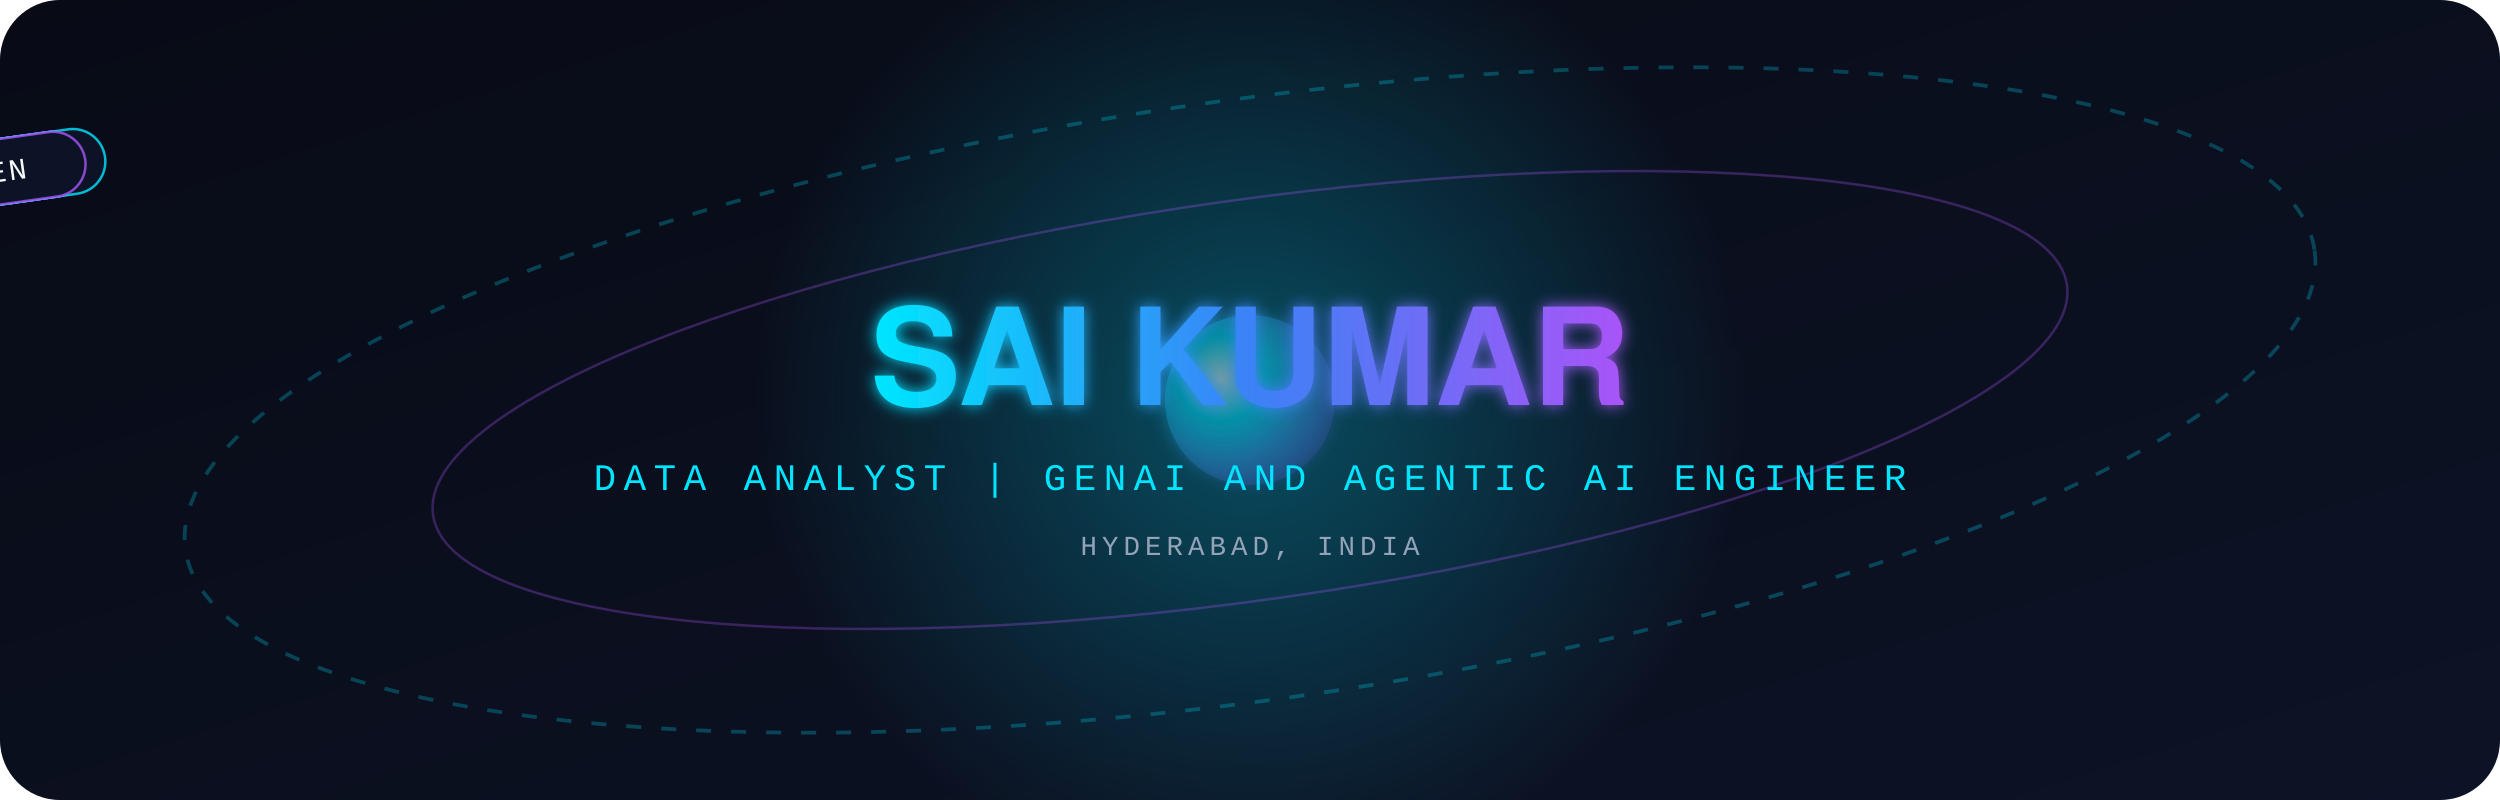
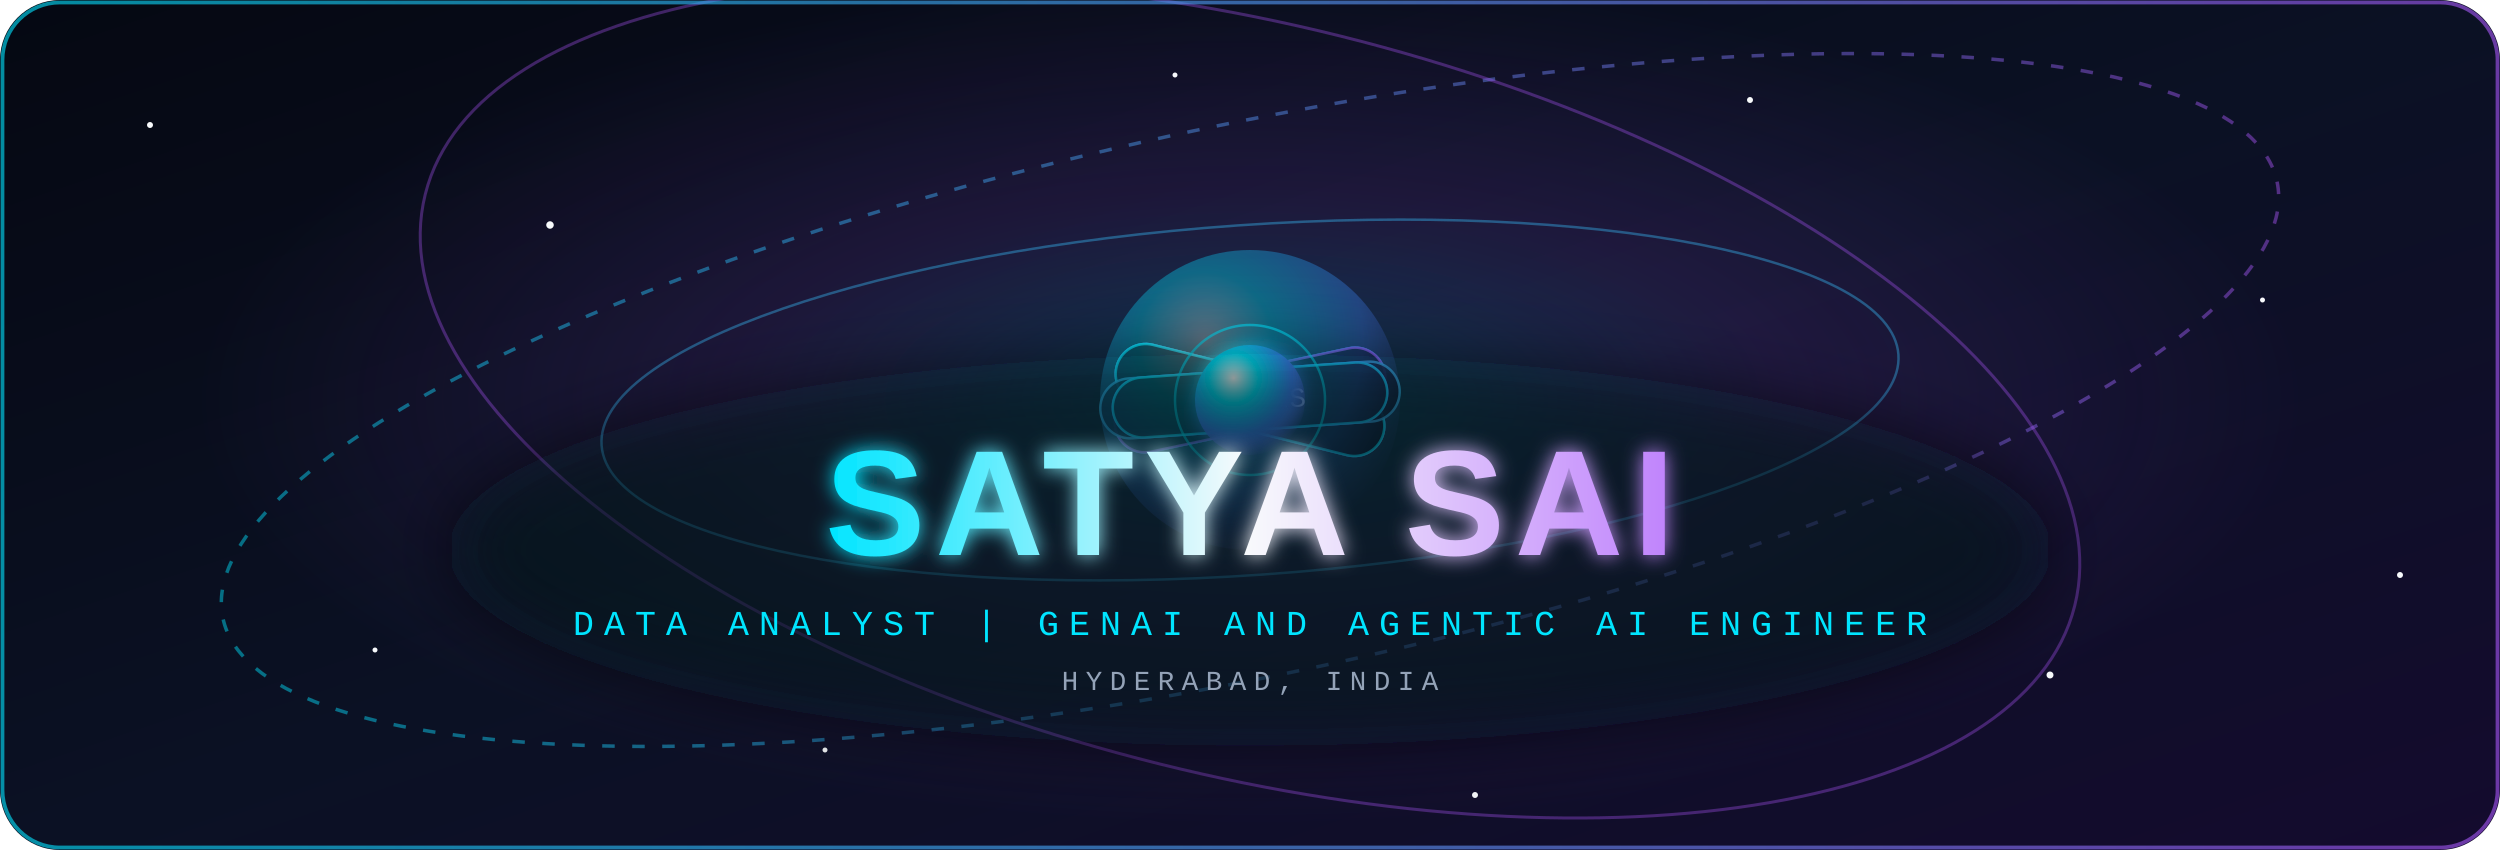
- <svg xmlns="http://www.w3.org/2000/svg" viewBox="0 0 1000 320" width="1000" height="320">
+ <svg xmlns="http://www.w3.org/2000/svg" viewBox="0 0 1000 340" width="1000" height="340">
  <defs>
    <linearGradient id="bg" x1="0" y1="0" x2="1" y2="1">
-       <stop offset="0" stop-color="#080B16" />
-       <stop offset="1" stop-color="#0D1326" />
+       <stop offset="0" stop-color="#050812" />
+       <stop offset="0.5" stop-color="#0B1124" />
+       <stop offset="1" stop-color="#140B2E" />
    </linearGradient>
-     <linearGradient id="accent" x1="0" y1="0" x2="1" y2="0">
+     <radialGradient id="nebula" cx="0.5" cy="0.5" r="0.5">
+       <stop offset="0" stop-color="#00E5FF" stop-opacity="0.22" />
+       <stop offset="0.5" stop-color="#A855F7" stop-opacity="0.12" />
+       <stop offset="1" stop-color="#A855F7" stop-opacity="0" />
+     </radialGradient>
+     <radialGradient id="orb" cx="0.35" cy="0.3" r="0.75">
+       <stop offset="0" stop-color="#FFFFFF" />
+       <stop offset="0.3" stop-color="#00E5FF" />
+       <stop offset="0.7" stop-color="#3B82F6" />
+       <stop offset="1" stop-color="#6366F1" stop-opacity="0" />
+     </radialGradient>
+     <linearGradient id="title" x1="0" y1="0" x2="1" y2="0">
      <stop offset="0" stop-color="#00E5FF" />
-       <stop offset="0.5" stop-color="#3B82F6" />
+       <stop offset="0.5" stop-color="#F8FAFC" />
+       <stop offset="1" stop-color="#C084FC" />
+     </linearGradient>
+     <linearGradient id="ring" x1="0" y1="0" x2="1" y2="0">
+       <stop offset="0" stop-color="#00E5FF" />
      <stop offset="1" stop-color="#A855F7" />
    </linearGradient>
-     <radialGradient id="core" cx="0.35" cy="0.35" r="0.7">
-       <stop offset="0" stop-color="#F8FAFC" />
-       <stop offset="0.35" stop-color="#00E5FF" />
-       <stop offset="1" stop-color="#6366F1" stop-opacity="0.4" />
-     </radialGradient>
-     <radialGradient id="halo">
-       <stop offset="0" stop-color="#00E5FF" stop-opacity="0.3" />
-       <stop offset="1" stop-color="#00E5FF" stop-opacity="0" />
-     </radialGradient>
-     <filter id="glow" x="-50%" y="-50%" width="200%" height="200%">
-       <feGaussianBlur stdDeviation="3" result="blur" />
+     <linearGradient id="sheen" x1="0" y1="0" x2="1" y2="0">
+       <stop offset="0" stop-color="#FFFFFF" stop-opacity="0" />
+       <stop offset="0.5" stop-color="#FFFFFF" stop-opacity="0.12" />
+       <stop offset="1" stop-color="#FFFFFF" stop-opacity="0" />
+     </linearGradient>
+     <filter id="bloom" x="-50%" y="-50%" width="200%" height="200%">
+       <feGaussianBlur stdDeviation="4" result="blur" />
      <feMerge>
        <feMergeNode in="blur" />
        <feMergeNode in="SourceGraphic" />
      </feMerge>
    </filter>
-     <path id="outer" d="M70,160 a430,120 0 1,0 860,0 a430,120 0 1,0 -860,0" />
-     <path id="inner" d="M170,160 a330,80 0 1,0 660,0 a330,80 0 1,0 -660,0" />
+     <filter id="soft" x="-50%" y="-50%" width="200%" height="200%">
+       <feGaussianBlur stdDeviation="14" />
+     </filter>
+     <clipPath id="frame">
+       <rect width="1000" height="340" rx="24" />
+     </clipPath>
+     <path id="o1" d="M-420,0 a420,110 0 1,0 840,0 a420,110 0 1,0 -840,0" />
+     <path id="o2" d="M-340,0 a340,150 0 1,0 680,0 a340,150 0 1,0 -680,0" />
+     <path id="o3" d="M-260,0 a260,70 0 1,0 520,0 a260,70 0 1,0 -520,0" />
  </defs>
-   <rect width="1000" height="320" rx="24" fill="url(#bg)" />
-   <circle cx="500" cy="160" r="200" fill="url(#halo)">
-     <animate attributeName="r" values="190;210;190" dur="6s" repeatCount="indefinite" />
-   </circle>
-   <g transform="rotate(-8 500 160)">
-     <ellipse cx="500" cy="160" rx="430" ry="120" fill="none" stroke="#00E5FF" stroke-opacity="0.25" stroke-width="1.5" stroke-dasharray="6 8" />
-     <ellipse cx="500" cy="160" rx="330" ry="80" fill="none" stroke="#A855F7" stroke-opacity="0.3" stroke-width="1" />
-     <circle cx="500" cy="160" r="34" fill="url(#core)" opacity="0.45" filter="url(#glow)">
-       <animate attributeName="r" values="32;38;32" dur="4s" repeatCount="indefinite" />
+   <rect width="1000" height="340" rx="24" fill="url(#bg)" />
+   <ellipse cx="500" cy="160" rx="420" ry="170" fill="url(#nebula)">
+     <animate attributeName="rx" values="400;440;400" dur="8s" repeatCount="indefinite" />
+   </ellipse>
+   <g fill="#F8FAFC">
+     <circle cx="60" cy="50" r="1.2">
+       <animate attributeName="opacity" values="0.2;1;0.2" dur="3s" repeatCount="indefinite" />
    </circle>
-     <g>
-       <animateMotion dur="26s" repeatCount="indefinite" begin="0s">
-         <mpath href="#outer" />
-       </animateMotion>
-       <rect x="-52" y="-13" width="104" height="26" rx="13" fill="#0D1326" stroke="#00E5FF" stroke-opacity="0.8" />
-       <text y="4" text-anchor="middle" font-family="Consolas, Courier New, monospace" font-size="12" fill="#F8FAFC" letter-spacing="1">PYTHON</text>
-     </g>
-     <g>
-       <animateMotion dur="26s" repeatCount="indefinite" begin="-6.5s">
-         <mpath href="#outer" />
-       </animateMotion>
-       <rect x="-52" y="-13" width="104" height="26" rx="13" fill="#0D1326" stroke="#3B82F6" stroke-opacity="0.8" />
-       <text y="4" text-anchor="middle" font-family="Consolas, Courier New, monospace" font-size="12" fill="#F8FAFC" letter-spacing="1">SQL</text>
-     </g>
-     <g>
-       <animateMotion dur="26s" repeatCount="indefinite" begin="-13s">
-         <mpath href="#outer" />
-       </animateMotion>
-       <rect x="-52" y="-13" width="104" height="26" rx="13" fill="#0D1326" stroke="#A855F7" stroke-opacity="0.8" />
-       <text y="4" text-anchor="middle" font-family="Consolas, Courier New, monospace" font-size="12" fill="#F8FAFC" letter-spacing="1">POWER BI</text>
-     </g>
-     <g>
-       <animateMotion dur="26s" repeatCount="indefinite" begin="-19.5s">
-         <mpath href="#outer" />
-       </animateMotion>
-       <rect x="-52" y="-13" width="104" height="26" rx="13" fill="#0D1326" stroke="#6366F1" stroke-opacity="0.8" />
-       <text y="4" text-anchor="middle" font-family="Consolas, Courier New, monospace" font-size="12" fill="#F8FAFC" letter-spacing="1">TABLEAU</text>
-     </g>
-     <g>
-       <animateMotion dur="20s" repeatCount="indefinite" begin="0s">
-         <mpath href="#inner" />
-       </animateMotion>
-       <rect x="-42" y="-13" width="84" height="26" rx="13" fill="#0D1326" stroke="#22D3EE" stroke-opacity="0.8" />
-       <text y="4" text-anchor="middle" font-family="Consolas, Courier New, monospace" font-size="12" fill="#F8FAFC" letter-spacing="1">RAG</text>
-     </g>
-     <g>
-       <animateMotion dur="20s" repeatCount="indefinite" begin="-6.67s">
-         <mpath href="#inner" />
-       </animateMotion>
-       <rect x="-60" y="-13" width="120" height="26" rx="13" fill="#0D1326" stroke="#00E5FF" stroke-opacity="0.8" />
-       <text y="4" text-anchor="middle" font-family="Consolas, Courier New, monospace" font-size="12" fill="#F8FAFC" letter-spacing="1">LANGCHAIN</text>
-     </g>
-     <g>
-       <animateMotion dur="20s" repeatCount="indefinite" begin="-13.33s">
-         <mpath href="#inner" />
-       </animateMotion>
-       <rect x="-52" y="-13" width="104" height="26" rx="13" fill="#0D1326" stroke="#A855F7" stroke-opacity="0.8" />
-       <text y="4" text-anchor="middle" font-family="Consolas, Courier New, monospace" font-size="12" fill="#F8FAFC" letter-spacing="1">AUTOGEN</text>
-     </g>
-     <circle r="2.5" fill="#00E5FF" filter="url(#glow)">
-       <animateMotion dur="14s" repeatCount="indefinite" begin="0s">
-         <mpath href="#outer" />
-       </animateMotion>
+     <circle cx="150" cy="260" r="1">
+       <animate attributeName="opacity" values="0.3;1;0.3" dur="4s" begin="-1s" repeatCount="indefinite" />
    </circle>
-     <circle r="2" fill="#A855F7" filter="url(#glow)">
-       <animateMotion dur="14s" repeatCount="indefinite" begin="-4.6s">
-         <mpath href="#outer" />
-       </animateMotion>
+     <circle cx="220" cy="90" r="1.5">
+       <animate attributeName="opacity" values="0.2;0.9;0.2" dur="5s" begin="-2s" repeatCount="indefinite" />
    </circle>
-     <circle r="2" fill="#00E5FF" filter="url(#glow)">
-       <animateMotion dur="11s" repeatCount="indefinite" begin="-2s">
-         <mpath href="#inner" />
-       </animateMotion>
+     <circle cx="330" cy="300" r="1">
+       <animate attributeName="opacity" values="0.3;1;0.3" dur="3.5s" repeatCount="indefinite" />
    </circle>
-     <circle r="2" fill="#A855F7" filter="url(#glow)">
-       <animateMotion dur="11s" repeatCount="indefinite" begin="-7.3s">
-         <mpath href="#inner" />
-       </animateMotion>
+     <circle cx="700" cy="40" r="1.2">
+       <animate attributeName="opacity" values="0.2;1;0.2" dur="4.5s" begin="-3s" repeatCount="indefinite" />
+     </circle>
+     <circle cx="820" cy="270" r="1.4">
+       <animate attributeName="opacity" values="0.2;0.9;0.2" dur="3s" begin="-1.5s" repeatCount="indefinite" />
+     </circle>
+     <circle cx="905" cy="120" r="1">
+       <animate attributeName="opacity" values="0.3;1;0.3" dur="5s" repeatCount="indefinite" />
+     </circle>
+     <circle cx="960" cy="230" r="1.2">
+       <animate attributeName="opacity" values="0.2;1;0.2" dur="4s" begin="-2.5s" repeatCount="indefinite" />
+     </circle>
+     <circle cx="470" cy="30" r="1">
+       <animate attributeName="opacity" values="0.3;1;0.3" dur="3.8s" repeatCount="indefinite" />
+     </circle>
+     <circle cx="590" cy="318" r="1.2">
+       <animate attributeName="opacity" values="0.2;0.9;0.2" dur="4.2s" begin="-1s" repeatCount="indefinite" />
    </circle>
  </g>
-   <text x="500" y="162" text-anchor="middle" font-family="Segoe UI, Helvetica, Arial, sans-serif" font-size="54" font-weight="800" fill="url(#accent)" filter="url(#glow)">
-     SAI KUMAR
-   </text>
-   <text x="500" y="196" text-anchor="middle" font-family="Consolas, Courier New, monospace" font-size="15" fill="#00E5FF" letter-spacing="3">DATA ANALYST | GENAI AND AGENTIC AI ENGINEER</text>
-   <text x="500" y="222" text-anchor="middle" font-family="Consolas, Courier New, monospace" font-size="11" fill="#94A3B8" letter-spacing="2">HYDERABAD, INDIA</text>
-   <line x1="380" y1="236" x2="620" y2="236" stroke="url(#accent)" stroke-width="1.5">
-     <animate attributeName="stroke-opacity" values="0.3;1;0.3" dur="4s" repeatCount="indefinite" />
-   </line>
+   <g transform="translate(500 160)">
+     <g transform="rotate(-12)">
+       <ellipse rx="420" ry="110" fill="none" stroke="url(#ring)" stroke-opacity="0.45" stroke-width="1.4" stroke-dasharray="5 7" />
+       <circle r="3.5" fill="#00E5FF" filter="url(#bloom)">
+         <animateMotion dur="22s" repeatCount="indefinite">
+           <mpath href="#o1" />
+         </animateMotion>
+       </circle>
+       <g>
+         <animateMotion dur="22s" repeatCount="indefinite" begin="0s">
+           <mpath href="#o1" />
+         </animateMotion>
+         <rect x="-55" y="-12" width="110" height="24" rx="12" fill="#0B1124" fill-opacity="0.9" stroke="#00E5FF" stroke-opacity="0.8" />
+         <text y="4" text-anchor="middle" font-family="Consolas, Courier New, monospace" font-size="11" fill="#F8FAFC" letter-spacing="1">PYTHON</text>
+       </g>
+       <g>
+         <animateMotion dur="22s" repeatCount="indefinite" begin="-7.33s">
+           <mpath href="#o1" />
+         </animateMotion>
+         <rect x="-55" y="-12" width="110" height="24" rx="12" fill="#0B1124" fill-opacity="0.9" stroke="#3B82F6" stroke-opacity="0.8" />
+         <text y="4" text-anchor="middle" font-family="Consolas, Courier New, monospace" font-size="11" fill="#F8FAFC" letter-spacing="1">POWER BI</text>
+       </g>
+       <g>
+         <animateMotion dur="22s" repeatCount="indefinite" begin="-14.67s">
+           <mpath href="#o1" />
+         </animateMotion>
+         <rect x="-55" y="-12" width="110" height="24" rx="12" fill="#0B1124" fill-opacity="0.9" stroke="#A855F7" stroke-opacity="0.8" />
+         <text y="4" text-anchor="middle" font-family="Consolas, Courier New, monospace" font-size="11" fill="#F8FAFC" letter-spacing="1">AUTOGEN</text>
+       </g>
+     </g>
+     <g transform="rotate(14)">
+       <ellipse rx="340" ry="150" fill="none" stroke="#A855F7" stroke-opacity="0.35" stroke-width="1.2" />
+       <circle r="3" fill="#A855F7" filter="url(#bloom)">
+         <animateMotion dur="30s" repeatCount="indefinite">
+           <mpath href="#o2" />
+         </animateMotion>
+       </circle>
+       <g>
+         <animateMotion dur="30s" repeatCount="indefinite" begin="0s">
+           <mpath href="#o2" />
+         </animateMotion>
+         <rect x="-55" y="-12" width="110" height="24" rx="12" fill="#0B1124" fill-opacity="0.9" stroke="#A855F7" stroke-opacity="0.8" />
+         <text y="4" text-anchor="middle" font-family="Consolas, Courier New, monospace" font-size="11" fill="#F8FAFC" letter-spacing="1">SQL</text>
+       </g>
+       <g>
+         <animateMotion dur="30s" repeatCount="indefinite" begin="-10s">
+           <mpath href="#o2" />
+         </animateMotion>
+         <rect x="-55" y="-12" width="110" height="24" rx="12" fill="#0B1124" fill-opacity="0.9" stroke="#22D3EE" stroke-opacity="0.8" />
+         <text y="4" text-anchor="middle" font-family="Consolas, Courier New, monospace" font-size="11" fill="#F8FAFC" letter-spacing="1">TABLEAU</text>
+       </g>
+       <g>
+         <animateMotion dur="30s" repeatCount="indefinite" begin="-20s">
+           <mpath href="#o2" />
+         </animateMotion>
+         <rect x="-55" y="-12" width="110" height="24" rx="12" fill="#0B1124" fill-opacity="0.9" stroke="#00E5FF" stroke-opacity="0.8" />
+         <text y="4" text-anchor="middle" font-family="Consolas, Courier New, monospace" font-size="11" fill="#F8FAFC" letter-spacing="1">RAG</text>
+       </g>
+     </g>
+     <g transform="rotate(-4)">
+       <ellipse rx="260" ry="70" fill="none" stroke="#38BDF8" stroke-opacity="0.4" stroke-width="1" />
+       <circle r="2.5" fill="#38BDF8" filter="url(#bloom)">
+         <animateMotion dur="16s" repeatCount="indefinite">
+           <mpath href="#o3" />
+         </animateMotion>
+       </circle>
+       <g>
+         <animateMotion dur="16s" repeatCount="indefinite" begin="0s">
+           <mpath href="#o3" />
+         </animateMotion>
+         <rect x="-60" y="-12" width="120" height="24" rx="12" fill="#0B1124" fill-opacity="0.9" stroke="#38BDF8" stroke-opacity="0.8" />
+         <text y="4" text-anchor="middle" font-family="Consolas, Courier New, monospace" font-size="11" fill="#F8FAFC" letter-spacing="1">LANGCHAIN</text>
+       </g>
+       <g>
+         <animateMotion dur="16s" repeatCount="indefinite" begin="-5.33s">
+           <mpath href="#o3" />
+         </animateMotion>
+         <rect x="-55" y="-12" width="110" height="24" rx="12" fill="#0B1124" fill-opacity="0.9" stroke="#6366F1" stroke-opacity="0.8" />
+         <text y="4" text-anchor="middle" font-family="Consolas, Courier New, monospace" font-size="11" fill="#F8FAFC" letter-spacing="1">AWS</text>
+       </g>
+       <g>
+         <animateMotion dur="16s" repeatCount="indefinite" begin="-10.67s">
+           <mpath href="#o3" />
+         </animateMotion>
+         <rect x="-55" y="-12" width="110" height="24" rx="12" fill="#0B1124" fill-opacity="0.9" stroke="#00E5FF" stroke-opacity="0.8" />
+         <text y="4" text-anchor="middle" font-family="Consolas, Courier New, monospace" font-size="11" fill="#F8FAFC" letter-spacing="1">PANDAS</text>
+       </g>
+     </g>
+     <circle r="60" fill="url(#orb)" opacity="0.35">
+       <animate attributeName="r" values="52;68;52" dur="3s" repeatCount="indefinite" />
+     </circle>
+     <circle r="22" fill="url(#orb)" filter="url(#bloom)" />
+     <circle r="30" fill="none" stroke="#00E5FF" stroke-opacity="0.6">
+       <animate attributeName="r" values="26;42;26" dur="2.4s" repeatCount="indefinite" />
+       <animate attributeName="stroke-opacity" values="0.7;0;0.7" dur="2.4s" repeatCount="indefinite" />
+     </circle>
+     <ellipse cx="0" cy="60" rx="320" ry="78" fill="#050812" fill-opacity="0.6" filter="url(#soft)" />
+     <text y="62" text-anchor="middle" font-family="Segoe UI, Arial Black, Arial, sans-serif" font-size="60" font-weight="900" fill="url(#title)" filter="url(#bloom)" letter-spacing="4">SATYA SAI</text>
+     <text y="94" text-anchor="middle" font-family="Consolas, Courier New, monospace" font-size="14" fill="#00E5FF" letter-spacing="4">DATA ANALYST | GENAI AND AGENTIC AI ENGINEER</text>
+     <text y="116" text-anchor="middle" font-family="Consolas, Courier New, monospace" font-size="11" fill="#94A3B8" letter-spacing="3">HYDERABAD, INDIA</text>
+   </g>
+   <rect x="-300" y="0" width="200" height="340" fill="url(#sheen)" clip-path="url(#frame)">
+     <animate attributeName="x" values="-300;1200" dur="6s" repeatCount="indefinite" />
+   </rect>
+   <rect x="1" y="1" width="998" height="338" rx="23" fill="none" stroke="url(#ring)" stroke-width="1.5" stroke-opacity="0.6" />
</svg>
